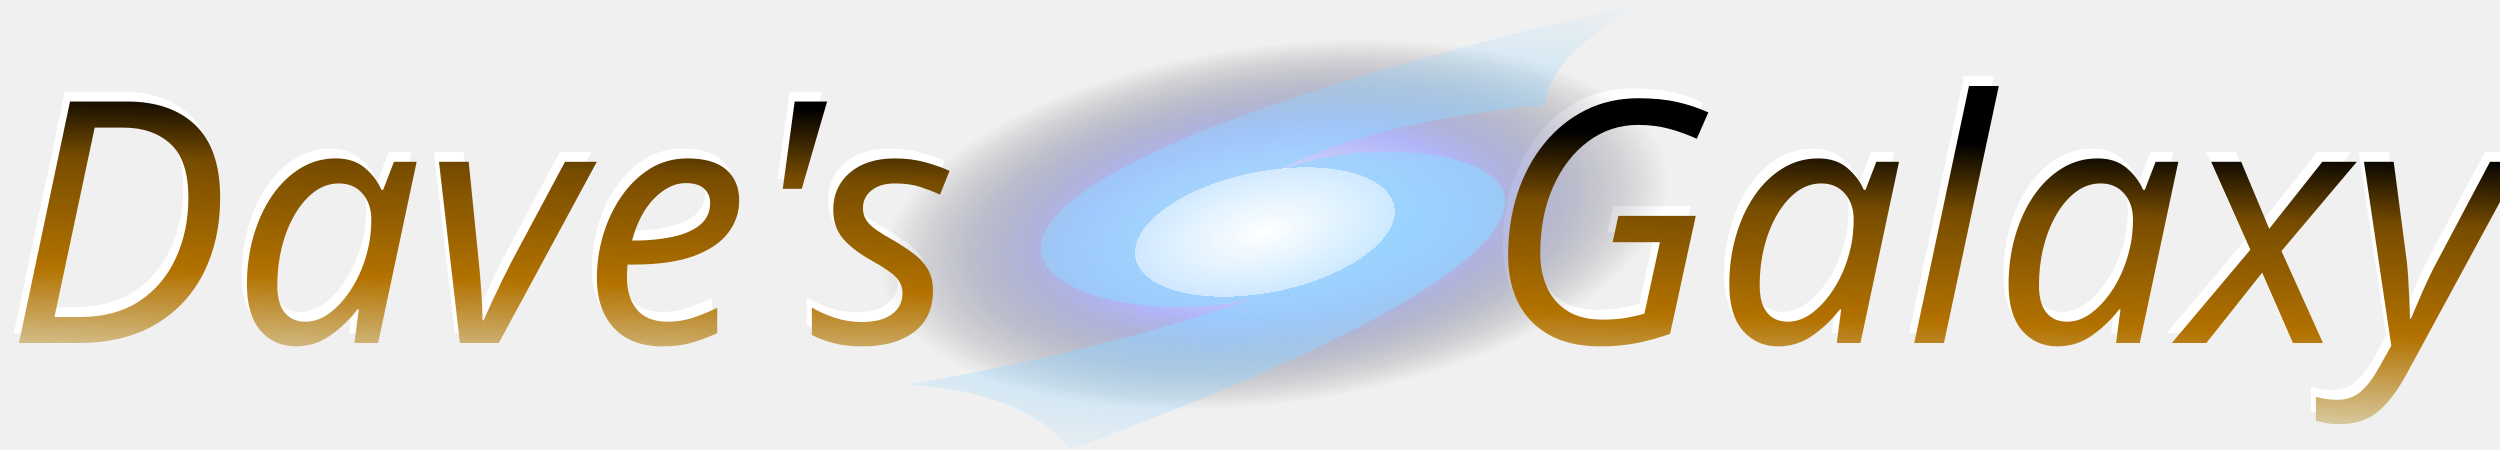
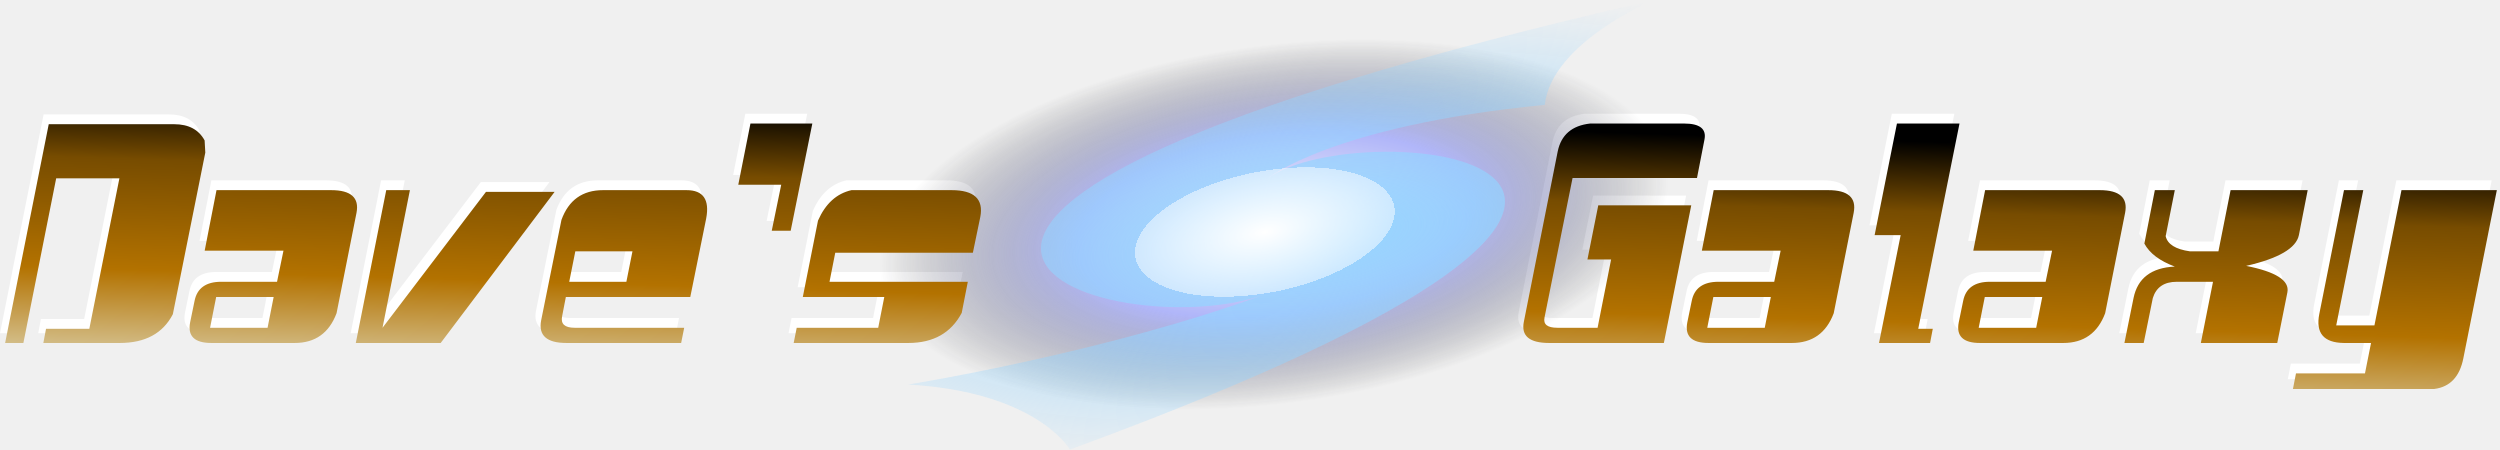
<svg xmlns="http://www.w3.org/2000/svg" xmlns:xlink="http://www.w3.org/1999/xlink" width="473.183" height="85.089" id="svg2" version="1.0">
  <defs id="defs4">
    <linearGradient id="linearGradient3246">
      <stop id="stop3248" offset="0" style="stop-color:#000000;stop-opacity:1;" />
      <stop style="stop-color:#774c00;stop-opacity:1;" offset="0.214" id="stop3252" />
      <stop id="stop3254" offset="0.553" style="stop-color:#b37200;stop-opacity:1;" />
      <stop id="stop3250" offset="1" style="stop-color:#efffff;stop-opacity:1;" />
    </linearGradient>
    <linearGradient id="linearGradient3230">
      <stop style="stop-color:#93d4ff;stop-opacity:1;" offset="0" id="stop3232" />
      <stop style="stop-color:#93d4ff;stop-opacity:0;" offset="1" id="stop3234" />
    </linearGradient>
    <linearGradient id="linearGradient3222">
      <stop id="stop3224" offset="0" style="stop-color:#ffffff;stop-opacity:1;" />
      <stop style="stop-color:#ffffff;stop-opacity:0.498;" offset="1" id="stop3228" />
      <stop id="stop3226" offset="1" style="stop-color:#ffffff;stop-opacity:0;" />
    </linearGradient>
    <linearGradient id="linearGradient3191">
      <stop style="stop-color:#ffffff;stop-opacity:1;" offset="0" id="stop3193" />
      <stop id="stop3330" offset="0.5" style="stop-color:#8c95ff;stop-opacity:1;" />
      <stop id="stop3210" offset="1" style="stop-color:#000000;stop-opacity:0;" />
    </linearGradient>
    <linearGradient id="linearGradient3157">
      <stop style="stop-color:#000000;stop-opacity:1;" offset="0" id="stop3159" />
      <stop style="stop-color:#ef9800;stop-opacity:1" offset="1" id="stop3161" />
    </linearGradient>
    <linearGradient xlink:href="#linearGradient3157" id="linearGradient3163" x1="-313.566" y1="163.446" x2="-313.759" y2="233.332" gradientUnits="userSpaceOnUse" gradientTransform="translate(50,-16.42857)" />
    <linearGradient xlink:href="#linearGradient3157" id="linearGradient3251" gradientUnits="userSpaceOnUse" gradientTransform="translate(50,-16.42857)" x1="-313.566" y1="163.446" x2="-313.759" y2="233.332" />
    <linearGradient xlink:href="#linearGradient3157" id="linearGradient2501" gradientUnits="userSpaceOnUse" gradientTransform="matrix(0.2695267,0,0,0.2695267,-710.8036,-470.4196)" x1="-313.566" y1="136.268" x2="-313.759" y2="271.014" />
    <linearGradient xlink:href="#linearGradient3157" id="linearGradient3287" gradientUnits="userSpaceOnUse" gradientTransform="matrix(0.2695267,0,0,0.2695267,-710.8036,-470.4196)" x1="-313.566" y1="136.268" x2="-313.759" y2="271.014" />
    <linearGradient xlink:href="#linearGradient3157" id="linearGradient3306" gradientUnits="userSpaceOnUse" gradientTransform="matrix(0.2695267,0,0,0.2695267,-710.8036,-470.4196)" x1="-313.566" y1="136.268" x2="-313.759" y2="271.014" />
    <radialGradient xlink:href="#linearGradient3191" id="radialGradient3347" gradientUnits="userSpaceOnUse" gradientTransform="matrix(0.817576,8.309264e-3,-2.7021861e-3,0.4972359,-200.0876,50.1522)" cx="-1098.036" cy="81.606" fx="-1098.036" fy="81.606" r="96.924" />
    <radialGradient xlink:href="#linearGradient3230" id="radialGradient3349" gradientUnits="userSpaceOnUse" gradientTransform="matrix(0.5778086,-7.9909205e-2,6.2694857e-2,0.2019931,-157.7094,-459.1803)" cx="-1125.31" cy="69.816" fx="-1125.31" fy="69.816" r="210.612" />
    <radialGradient xlink:href="#linearGradient3222" id="radialGradient3351" gradientUnits="userSpaceOnUse" gradientTransform="matrix(-1.594428e-6,-0.3501502,0.7266449,-1.9687083e-6,-1171.623,-322.4468)" cx="-1120.764" cy="69.989" fx="-1120.764" fy="69.989" r="86.368" />
    <linearGradient xlink:href="#linearGradient3157" id="linearGradient3353" gradientUnits="userSpaceOnUse" gradientTransform="matrix(0.2695267,0,0,0.2695267,-710.8036,-470.4196)" x1="-313.566" y1="136.268" x2="-313.759" y2="271.014" />
    <linearGradient xlink:href="#linearGradient3157" id="linearGradient3364" gradientUnits="userSpaceOnUse" gradientTransform="matrix(0.2695267,0,0,0.2695267,-710.8036,-470.4196)" x1="-313.566" y1="136.268" x2="-315.296" y2="240.526" />
    <linearGradient xlink:href="#linearGradient3246" id="linearGradient3220" x1="-803.661" y1="-375.791" x2="-805.484" y2="-313.952" gradientUnits="userSpaceOnUse" gradientTransform="translate(-0.6,-0.6)" />
  </defs>
  <g id="layer1" transform="translate(1051.324,399.7729)">
-     <text xml:space="preserve" style="font-size:64px;font-style:italic;font-variant:normal;font-weight:normal;font-stretch:normal;fill:#ffffff;fill-opacity:1;stroke:none;stroke-width:1px;stroke-linecap:butt;stroke-linejoin:miter;stroke-opacity:1;font-family:Drosselmeyer;-inkscape-font-specification:Drosselmeyer Italic" x="-1051.324" y="-336.709" id="text3210">
-       <tspan id="tspan3212" x="-1051.324" y="-336.709">Dave's      Galaxy</tspan>
-     </text>
+     <path style="font-size:64px;font-style:italic;font-variant:normal;font-weight:normal;font-stretch:normal;fill:#ffffff;fill-opacity:1;stroke:none;stroke-width:1px;stroke-linecap:butt;stroke-linejoin:miter;stroke-opacity:1;font-family:Drosselmeyer;-inkscape-font-specification:Drosselmeyer Italic" d="M -1041.66,-367.877 L -1029.692,-367.877 L -1035.388,-339.397 L -1043.58,-339.397 L -1044.092,-336.709 L -1029.628,-336.709 C -1024.807,-336.709 -1021.457,-338.522 -1019.58,-342.149 L -1013.436,-372.741 L -1013.564,-375.045 C -1014.673,-377.093 -1016.593,-378.117 -1019.324,-378.117 L -1043.068,-378.117 L -1051.324,-336.709 L -1047.868,-336.709 L -1041.66,-367.877 M -1000.498,-345.413 L -1001.65,-339.589 L -1012.53,-339.589 L -1011.378,-345.413 L -1000.498,-345.413 M -1005.298,-354.181 L -998.642,-354.181 L -999.858,-348.293 L -1010.418,-348.293 C -1013.319,-348.293 -1015.005,-347.077 -1015.474,-344.645 L -1016.306,-340.613 C -1016.818,-338.01 -1015.474,-336.709 -1012.274,-336.709 L -996.53,-336.709 C -992.647,-336.709 -990.002,-338.586 -988.594,-342.341 L -984.818,-361.349 C -984.263,-364.207 -985.863,-365.637 -989.618,-365.637 L -1011.314,-365.637 L -1013.554,-354.181 L -1005.298,-354.181 M -947.317,-365.317 L -960.309,-365.317 L -979.893,-339.589 L -974.709,-365.637 L -979.189,-365.637 L -984.949,-336.709 L -968.885,-336.709 L -947.317,-365.317 M -944.555,-348.293 L -943.403,-354.053 L -932.587,-354.053 L -933.739,-348.293 L -944.555,-348.293 M -943.531,-339.589 C -945.408,-339.589 -946.198,-340.314 -945.899,-341.765 L -945.195,-345.413 L -921.643,-345.413 L -918.635,-360.261 C -917.952,-363.845 -919.19,-365.637 -922.347,-365.637 L -938.155,-365.637 C -942.038,-365.637 -944.662,-363.759 -946.027,-360.005 L -949.867,-340.997 C -950.422,-338.138 -948.822,-336.709 -945.067,-336.709 L -923.371,-336.709 L -922.795,-339.589 L -943.531,-339.589 M -898.542,-378.245 L -902.638,-357.957 L -906.222,-357.957 L -904.43,-366.661 L -912.558,-366.661 L -910.254,-378.245 L -898.542,-378.245 M -872.186,-365.637 C -867.919,-365.637 -866.106,-363.951 -866.746,-360.581 L -868.154,-353.797 L -894.202,-353.797 L -895.29,-348.293 L -869.114,-348.293 L -870.266,-342.405 C -872.271,-338.607 -875.642,-336.709 -880.378,-336.709 L -902.074,-336.709 L -901.498,-339.589 L -886.074,-339.589 L -884.922,-345.413 L -900.346,-345.413 L -897.466,-359.877 C -896.058,-363.077 -893.946,-364.997 -891.13,-365.637 L -872.186,-365.637 M -731.099,-367.941 L -729.691,-375.173 C -729.264,-377.221 -730.544,-378.245 -733.531,-378.245 L -751.323,-378.245 C -754.779,-377.861 -756.827,-376.09 -757.467,-372.933 L -763.867,-340.741 C -764.422,-338.053 -762.822,-336.709 -759.067,-336.709 L -737.371,-336.709 L -732.187,-362.757 L -749.787,-362.757 L -751.835,-352.517 L -747.355,-352.517 L -749.915,-339.589 L -757.531,-339.589 C -759.408,-339.589 -760.219,-340.229 -759.963,-341.509 L -754.651,-367.941 L -731.099,-367.941 M -717.123,-345.413 L -718.275,-339.589 L -729.155,-339.589 L -728.003,-345.413 L -717.123,-345.413 M -721.923,-354.181 L -715.267,-354.181 L -716.483,-348.293 L -727.043,-348.293 C -729.944,-348.293 -731.63,-347.077 -732.099,-344.645 L -732.931,-340.613 C -733.443,-338.01 -732.099,-336.709 -728.899,-336.709 L -713.155,-336.709 C -709.272,-336.709 -706.627,-338.586 -705.219,-342.341 L -701.443,-361.349 C -700.888,-364.207 -702.488,-365.637 -706.243,-365.637 L -727.939,-365.637 L -730.179,-354.181 L -721.923,-354.181 M -696.646,-336.709 L -692.55,-357.125 L -697.478,-357.125 L -693.254,-378.245 L -681.414,-378.245 L -689.222,-339.397 L -686.47,-339.397 L -686.982,-336.709 L -696.646,-336.709 M -665.748,-345.413 L -666.9,-339.589 L -677.78,-339.589 L -676.628,-345.413 L -665.748,-345.413 M -670.548,-354.181 L -663.892,-354.181 L -665.108,-348.293 L -675.668,-348.293 C -678.569,-348.293 -680.255,-347.077 -680.724,-344.645 L -681.556,-340.613 C -682.068,-338.01 -680.724,-336.709 -677.524,-336.709 L -661.78,-336.709 C -657.897,-336.709 -655.252,-338.586 -653.844,-342.341 L -650.068,-361.349 C -649.513,-364.207 -651.113,-365.637 -654.868,-365.637 L -676.564,-365.637 L -678.804,-354.181 L -670.548,-354.181 M -642.391,-356.933 L -640.663,-365.637 L -644.439,-365.637 L -646.423,-355.525 C -645.442,-353.69 -643.522,-352.239 -640.663,-351.173 C -645.1,-350.959 -647.703,-348.975 -648.471,-345.221 L -650.199,-336.709 L -646.551,-336.709 L -644.823,-345.221 C -644.183,-347.269 -642.668,-348.293 -640.279,-348.293 L -633.431,-348.293 L -635.735,-336.709 L -621.271,-336.709 L -619.351,-346.309 C -618.924,-348.527 -621.527,-350.191 -627.159,-351.301 C -621.015,-352.709 -617.687,-354.65 -617.175,-357.125 L -615.511,-365.637 L -630.103,-365.637 L -632.407,-354.053 L -637.783,-354.053 C -640.514,-354.437 -642.05,-355.397 -642.391,-356.933 M -608.638,-336.709 C -612.478,-336.751 -614.035,-338.586 -613.31,-342.213 L -608.638,-365.637 L -604.99,-365.637 L -610.11,-340.037 L -602.878,-340.037 L -597.758,-365.637 L -579.71,-365.637 L -586.046,-333.829 C -586.729,-330.33 -588.563,-328.389 -591.55,-328.005 L -618.302,-328.005 L -617.726,-330.949 L -604.67,-330.949 L -603.518,-336.709 L -608.638,-336.709" id="text3210" />
    <path style="opacity:0.631;fill:url(#radialGradient3347);fill-opacity:1;stroke:none;stroke-width:10;stroke-linecap:butt;stroke-miterlimit:4;stroke-dasharray:none;stroke-opacity:1" id="path3322" d="M -1006.112,81.606 A 91.924,48.192 0 1 1 -1189.96,81.606 A 91.924,48.192 0 1 1 -1006.112,81.606 z" transform="matrix(0.9389596,-0.1340311,0.1015279,0.6966153,212.5487,-561.3052)" />
    <g id="g3332">
      <path id="path3320" d="M -811.779,-344.115 C -842.099,-332.957 -879.434,-326.992 -879.434,-326.992 C -854.991,-325.592 -848.825,-314.684 -848.825,-314.684 C -701.073,-368.839 -793.633,-378.964 -811.456,-365.961 C -811.456,-365.961 -799.387,-375.996 -758.948,-379.919 C -757.591,-391.791 -738.324,-399.773 -738.324,-399.773 C -921.157,-357.843 -840.196,-333.491 -811.779,-344.115 z" style="fill:url(#radialGradient3349);fill-opacity:1;fill-rule:evenodd;stroke:none;stroke-width:5;stroke-linecap:butt;stroke-linejoin:miter;stroke-miterlimit:4;stroke-dasharray:none;stroke-opacity:1" />
      <path transform="matrix(0.3774079,-0.1090039,0.2177317,0.3358989,-404.1751,-501.5337)" d="M -1036.417,69.989 A 84.348,37.881 0 1 1 -1205.112,69.989 A 84.348,37.881 0 1 1 -1036.417,69.989 z" id="path3324" style="fill:url(#radialGradient3351);fill-opacity:1;stroke:none;stroke-width:10;stroke-linecap:butt;stroke-miterlimit:4;stroke-dasharray:none;stroke-opacity:1" />
    </g>
-     <text xml:space="preserve" style="font-size:64px;font-style:italic;font-variant:normal;font-weight:normal;font-stretch:normal;fill:url(#linearGradient3220);fill-opacity:1;stroke:none;stroke-width:1px;stroke-linecap:butt;stroke-linejoin:miter;stroke-opacity:1;font-family:Drosselmeyer;-inkscape-font-specification:Drosselmeyer Italic" x="-1050.354" y="-334.855" id="text3205">
-       <tspan id="tspan3207" x="-1050.354" y="-334.855" style="fill:url(#linearGradient3220);fill-opacity:1">Dave's      Galaxy</tspan>
-     </text>
+     <path style="font-size:64px;font-style:italic;font-variant:normal;font-weight:normal;font-stretch:normal;fill:url(#linearGradient3220);fill-opacity:1;stroke:none;stroke-width:1px;stroke-linecap:butt;stroke-linejoin:miter;stroke-opacity:1;font-family:Drosselmeyer;-inkscape-font-specification:Drosselmeyer Italic" d="M -1040.69,-366.023 L -1028.723,-366.023 L -1034.418,-337.543 L -1042.611,-337.543 L -1043.122,-334.855 L -1028.659,-334.855 C -1023.837,-334.855 -1020.488,-336.668 -1018.611,-340.295 L -1012.466,-370.887 L -1012.595,-373.191 C -1013.704,-375.239 -1015.624,-376.263 -1018.355,-376.263 L -1042.099,-376.263 L -1050.354,-334.855 L -1046.899,-334.855 L -1040.69,-366.023 M -999.528,-343.559 L -1000.681,-337.735 L -1011.561,-337.735 L -1010.409,-343.559 L -999.528,-343.559 M -1004.328,-352.327 L -997.672,-352.327 L -998.888,-346.439 L -1009.448,-346.439 C -1012.35,-346.439 -1014.035,-345.223 -1014.505,-342.791 L -1015.337,-338.759 C -1015.848,-336.156 -1014.505,-334.855 -1011.304,-334.855 L -995.56,-334.855 C -991.678,-334.855 -989.033,-336.732 -987.624,-340.487 L -983.848,-359.495 C -983.294,-362.353 -984.894,-363.783 -988.648,-363.783 L -1010.345,-363.783 L -1012.585,-352.327 L -1004.328,-352.327 M -946.347,-363.463 L -959.339,-363.463 L -978.923,-337.735 L -973.739,-363.783 L -978.219,-363.783 L -983.979,-334.855 L -967.915,-334.855 L -946.347,-363.463 M -943.585,-346.439 L -942.433,-352.199 L -931.617,-352.199 L -932.769,-346.439 L -943.585,-346.439 M -942.561,-337.735 C -944.439,-337.735 -945.228,-338.46 -944.929,-339.911 L -944.225,-343.559 L -920.673,-343.559 L -917.665,-358.407 C -916.983,-361.991 -918.22,-363.783 -921.377,-363.783 L -937.185,-363.783 C -941.068,-363.783 -943.692,-361.905 -945.057,-358.151 L -948.897,-339.143 C -949.452,-336.284 -947.852,-334.855 -944.097,-334.855 L -922.401,-334.855 L -921.825,-337.735 L -942.561,-337.735 M -897.572,-376.391 L -901.668,-356.103 L -905.252,-356.103 L -903.46,-364.807 L -911.588,-364.807 L -909.284,-376.391 L -897.572,-376.391 M -871.216,-363.783 C -866.95,-363.783 -865.137,-362.097 -865.776,-358.727 L -867.184,-351.943 L -893.232,-351.943 L -894.32,-346.439 L -868.144,-346.439 L -869.296,-340.551 C -871.302,-336.753 -874.673,-334.855 -879.408,-334.855 L -901.104,-334.855 L -900.528,-337.735 L -885.104,-337.735 L -883.952,-343.559 L -899.376,-343.559 L -896.496,-358.023 C -895.088,-361.223 -892.976,-363.143 -890.16,-363.783 L -871.216,-363.783 M -730.129,-366.087 L -728.721,-373.319 C -728.295,-375.367 -729.575,-376.391 -732.561,-376.391 L -750.353,-376.391 C -753.809,-376.007 -755.857,-374.236 -756.497,-371.079 L -762.897,-338.887 C -763.452,-336.199 -761.852,-334.855 -758.097,-334.855 L -736.401,-334.855 L -731.217,-360.903 L -748.817,-360.903 L -750.865,-350.663 L -746.385,-350.663 L -748.945,-337.735 L -756.561,-337.735 C -758.439,-337.735 -759.25,-338.375 -758.993,-339.655 L -753.681,-366.087 L -730.129,-366.087 M -716.153,-343.559 L -717.305,-337.735 L -728.185,-337.735 L -727.033,-343.559 L -716.153,-343.559 M -720.953,-352.327 L -714.297,-352.327 L -715.513,-346.439 L -726.073,-346.439 C -728.975,-346.439 -730.66,-345.223 -731.129,-342.791 L -731.961,-338.759 C -732.473,-336.156 -731.129,-334.855 -727.929,-334.855 L -712.185,-334.855 C -708.303,-334.855 -705.658,-336.732 -704.249,-340.487 L -700.473,-359.495 C -699.919,-362.353 -701.519,-363.783 -705.273,-363.783 L -726.969,-363.783 L -729.209,-352.327 L -720.953,-352.327 M -695.676,-334.855 L -691.58,-355.271 L -696.508,-355.271 L -692.284,-376.391 L -680.444,-376.391 L -688.252,-337.543 L -685.5,-337.543 L -686.012,-334.855 L -695.676,-334.855 M -664.778,-343.559 L -665.93,-337.735 L -676.81,-337.735 L -675.658,-343.559 L -664.778,-343.559 M -669.578,-352.327 L -662.922,-352.327 L -664.138,-346.439 L -674.698,-346.439 C -677.6,-346.439 -679.285,-345.223 -679.754,-342.791 L -680.586,-338.759 C -681.098,-336.156 -679.754,-334.855 -676.554,-334.855 L -660.81,-334.855 C -656.928,-334.855 -654.283,-336.732 -652.874,-340.487 L -649.098,-359.495 C -648.544,-362.353 -650.144,-363.783 -653.898,-363.783 L -675.594,-363.783 L -677.834,-352.327 L -669.578,-352.327 M -641.421,-355.079 L -639.693,-363.783 L -643.469,-363.783 L -645.453,-353.671 C -644.472,-351.836 -642.552,-350.385 -639.693,-349.319 C -644.131,-349.105 -646.733,-347.121 -647.501,-343.367 L -649.229,-334.855 L -645.581,-334.855 L -643.853,-343.367 C -643.213,-345.415 -641.699,-346.439 -639.309,-346.439 L -632.461,-346.439 L -634.765,-334.855 L -620.301,-334.855 L -618.381,-344.455 C -617.955,-346.673 -620.558,-348.337 -626.189,-349.447 C -620.046,-350.855 -616.718,-352.796 -616.205,-355.271 L -614.541,-363.783 L -629.133,-363.783 L -631.437,-352.199 L -636.813,-352.199 C -639.544,-352.583 -641.08,-353.543 -641.421,-355.079 M -607.668,-334.855 C -611.509,-334.897 -613.066,-336.732 -612.34,-340.359 L -607.668,-363.783 L -604.02,-363.783 L -609.14,-338.183 L -601.908,-338.183 L -596.788,-363.783 L -578.74,-363.783 L -585.076,-331.975 C -585.759,-328.476 -587.594,-326.535 -590.58,-326.151 L -617.332,-326.151 L -616.756,-329.095 L -603.7,-329.095 L -602.548,-334.855 L -607.668,-334.855" id="text3205" />
    <text xml:space="preserve" style="font-size:40px;font-style:normal;font-weight:normal;fill:#000000;fill-opacity:1;stroke:none;stroke-width:1px;stroke-linecap:butt;stroke-linejoin:miter;stroke-opacity:1;font-family:Bitstream Vera Sans" x="676.723" y="11.064" id="text3206" transform="translate(-1028.375,-399.7729)">
      <tspan id="tspan3208" x="676.723" y="11.064" />
    </text>
  </g>
</svg>
